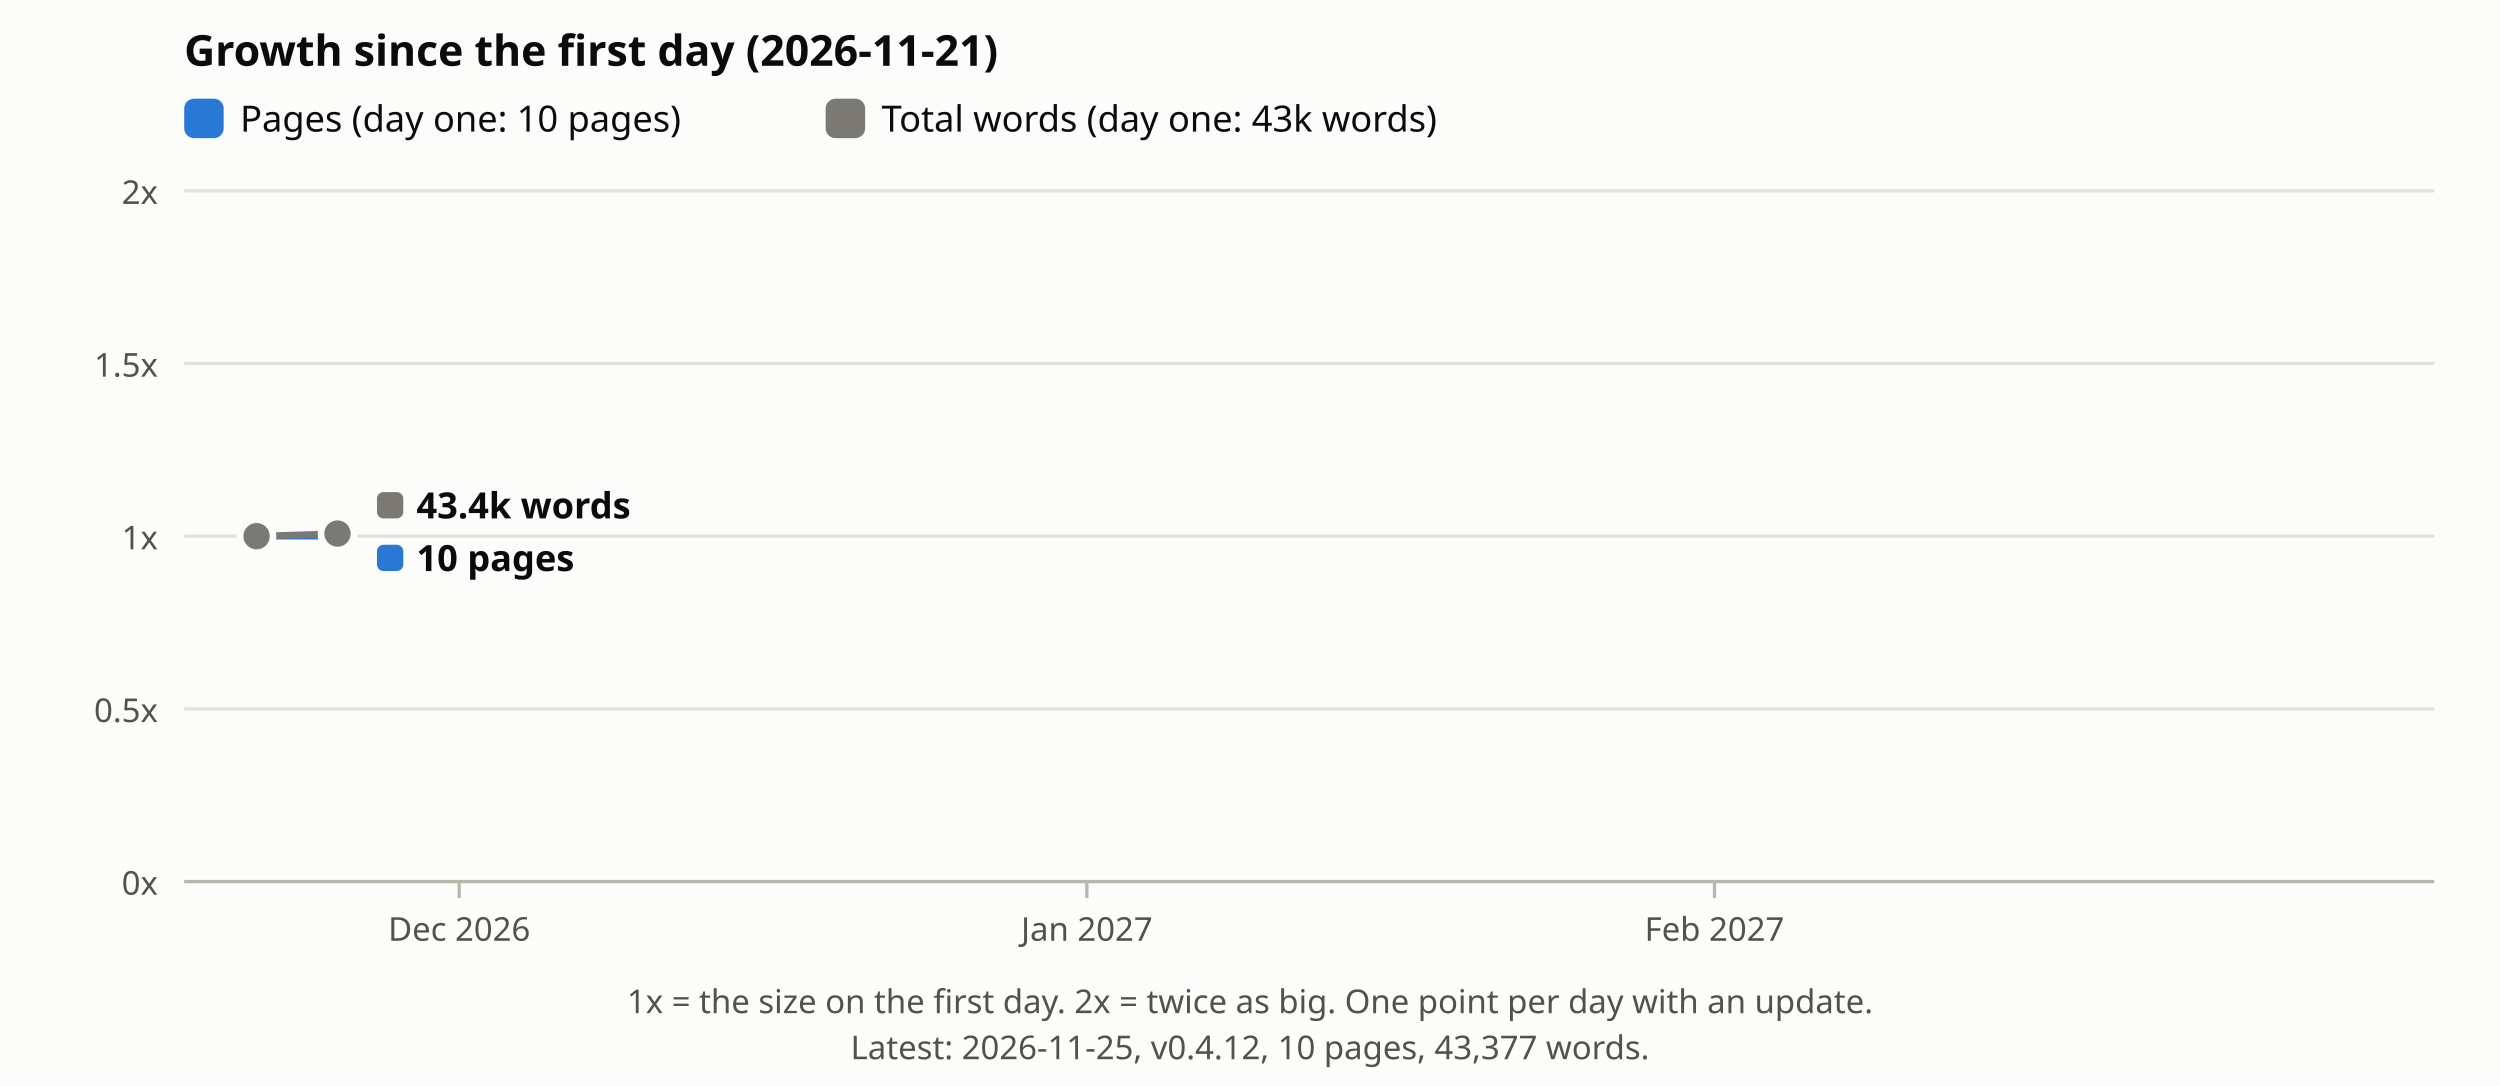
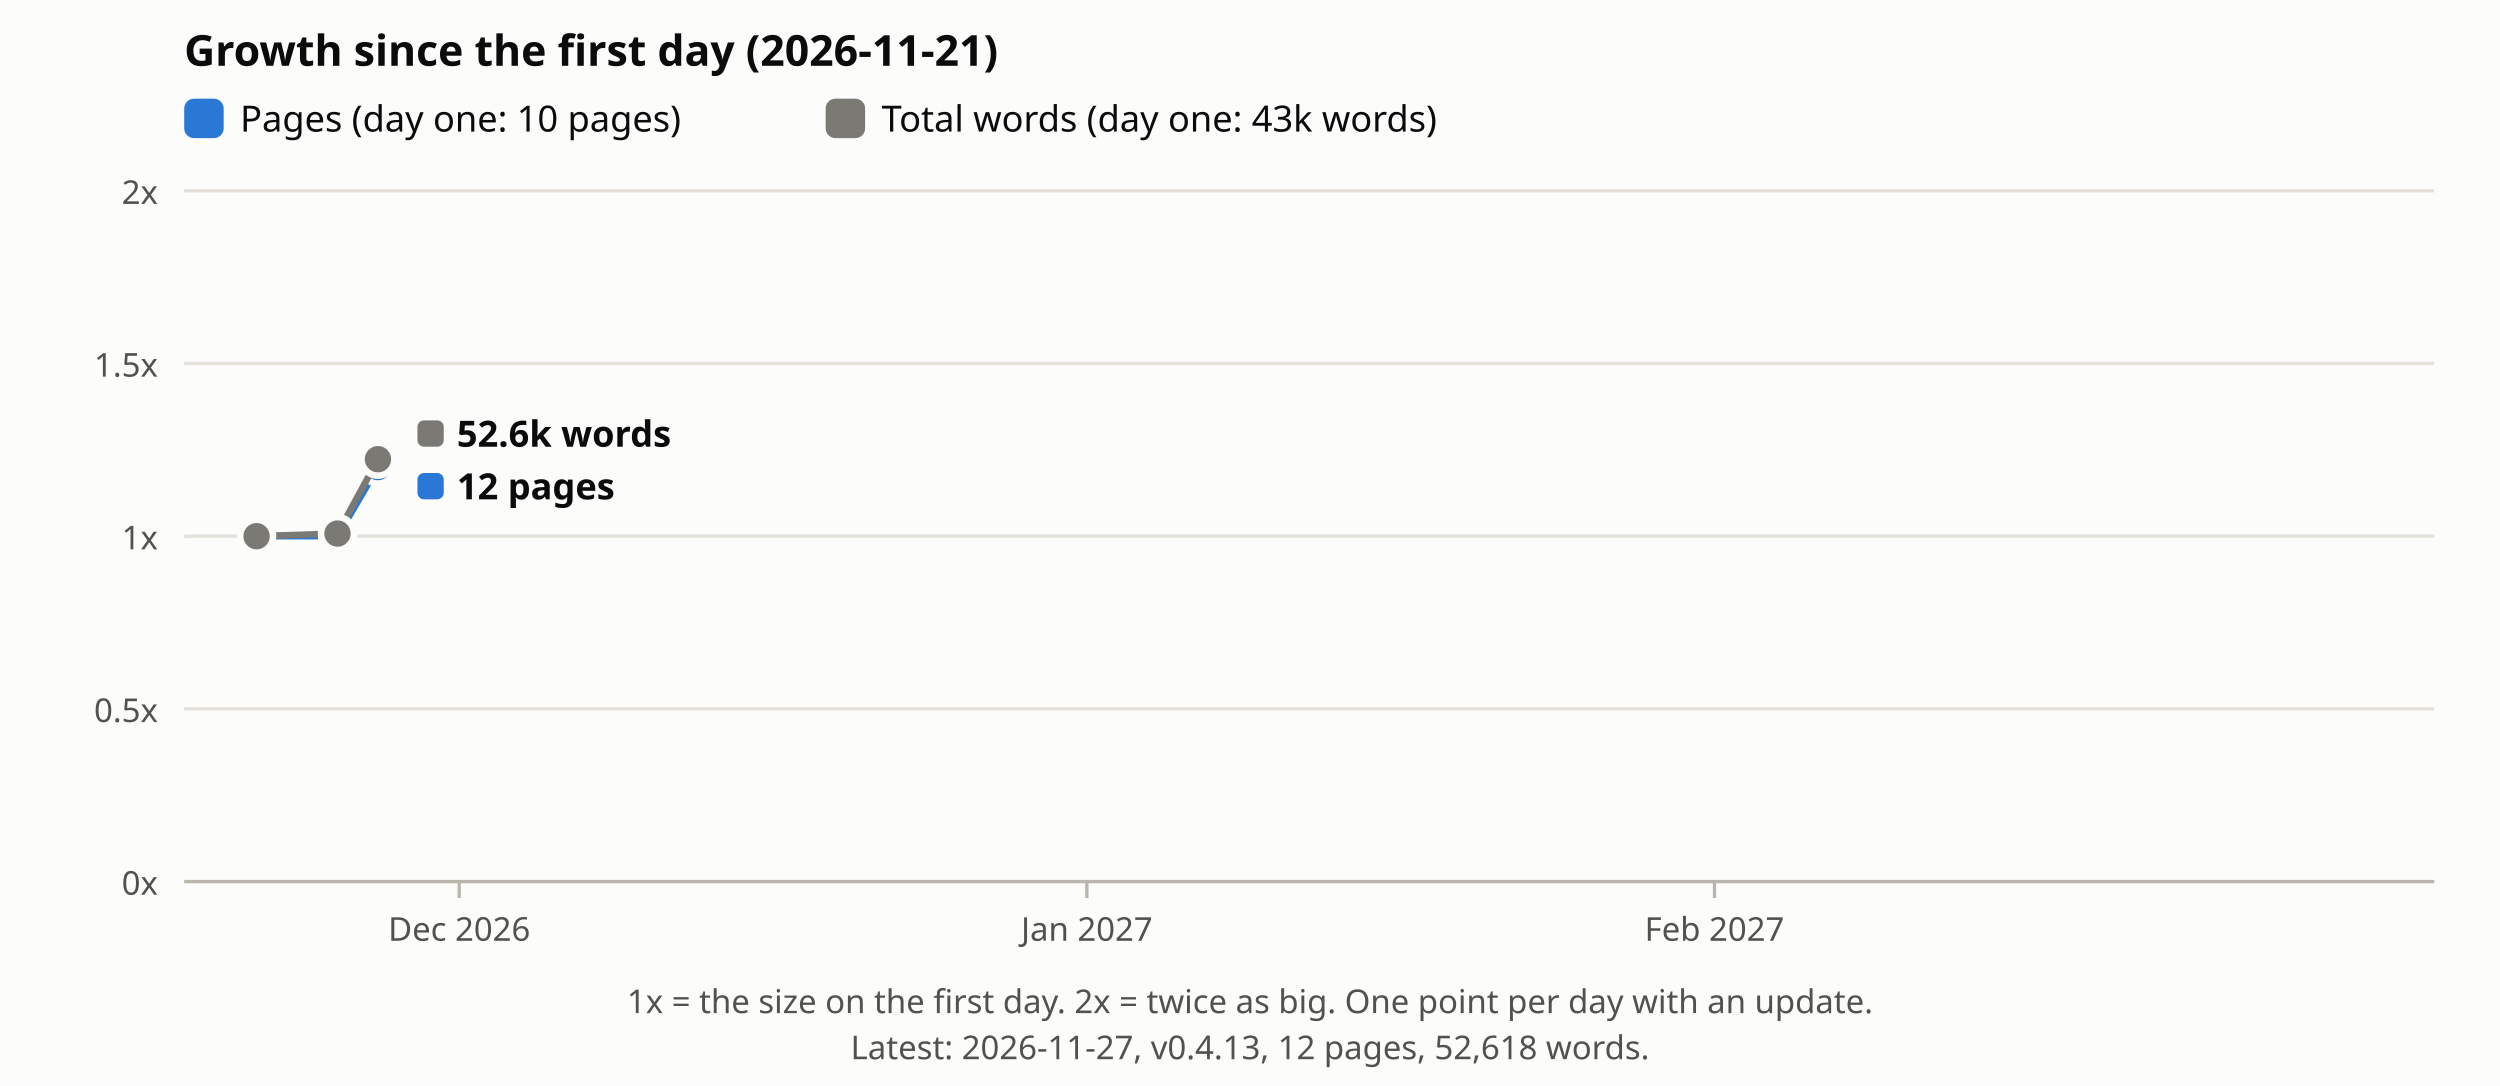
<svg xmlns="http://www.w3.org/2000/svg" viewBox="0 0 760 330" font-family="sans-serif" role="img" aria-label="Growth of pages and total words on the site since the first day">
  <rect width="760" height="330" fill="#fcfcfb" />
  <text x="56" y="20" font-size="13" font-weight="700" fill="#0b0b0b">Growth since the first day (2026-11-21)</text>
  <rect x="56" y="30" width="12" height="12" rx="3" fill="#2a78d6" />
  <text x="73" y="40" font-size="11" fill="#0b0b0b">Pages (day one: 10 pages)</text>
  <rect x="251.0" y="30" width="12" height="12" rx="3" fill="#7a7974" />
  <text x="268.0" y="40" font-size="11" fill="#0b0b0b">Total words (day one: 43k words)</text>
  <line x1="56" x2="740" y1="268.0" y2="268.0" stroke="#e3e1da" />
  <text x="48" y="272.0" font-size="10" fill="#52514e" text-anchor="end">0x</text>
  <line x1="56" x2="740" y1="215.5" y2="215.5" stroke="#e3e1da" />
  <text x="48" y="219.5" font-size="10" fill="#52514e" text-anchor="end">0.5x</text>
  <line x1="56" x2="740" y1="163.0" y2="163.0" stroke="#e3e1da" />
  <text x="48" y="167.0" font-size="10" fill="#52514e" text-anchor="end">1x</text>
  <line x1="56" x2="740" y1="110.5" y2="110.5" stroke="#e3e1da" />
  <text x="48" y="114.5" font-size="10" fill="#52514e" text-anchor="end">1.5x</text>
  <line x1="56" x2="740" y1="58.0" y2="58.0" stroke="#e3e1da" />
  <text x="48" y="62.0" font-size="10" fill="#52514e" text-anchor="end">2x</text>
-   <polyline fill="none" stroke="#2a78d6" stroke-width="2" points="78.0,163.0 102.6,163.0" />
+   <polyline fill="none" stroke="#2a78d6" stroke-width="2" points="78.0,163.0 102.6,163.0 114.9,142.0" />
  <circle cx="78.0" cy="163.0" r="5" fill="#2a78d6" stroke="#fcfcfb" stroke-width="2" />
  <circle cx="102.6" cy="163.0" r="5" fill="#2a78d6" stroke="#fcfcfb" stroke-width="2" />
-   <polyline fill="none" stroke="#7a7974" stroke-width="2" points="78.0,163.0 102.6,162.2" />
+   <circle cx="114.9" cy="142.0" r="5" fill="#2a78d6" stroke="#fcfcfb" stroke-width="2" />
+   <polyline fill="none" stroke="#7a7974" stroke-width="2" points="78.0,163.0 102.6,162.2 114.9,139.6" />
  <circle cx="78.0" cy="163.0" r="5" fill="#7a7974" stroke="#fcfcfb" stroke-width="2" />
  <circle cx="102.6" cy="162.2" r="5" fill="#7a7974" stroke="#fcfcfb" stroke-width="2" />
-   <rect x="114.6" y="149.6" width="8" height="8" rx="2" fill="#7a7974" />
-   <text x="126.6" y="157.6" font-size="11" font-weight="700" fill="#0b0b0b">43.4k words</text>
-   <rect x="114.6" y="165.6" width="8" height="8" rx="2" fill="#2a78d6" />
-   <text x="126.6" y="173.6" font-size="11" font-weight="700" fill="#0b0b0b">10 pages</text>
+   <circle cx="114.9" cy="139.6" r="5" fill="#7a7974" stroke="#fcfcfb" stroke-width="2" />
+   <rect x="126.9" y="127.8" width="8" height="8" rx="2" fill="#7a7974" />
+   <text x="138.9" y="135.8" font-size="11" font-weight="700" fill="#0b0b0b">52.6k words</text>
+   <rect x="126.9" y="143.8" width="8" height="8" rx="2" fill="#2a78d6" />
+   <text x="138.9" y="151.8" font-size="11" font-weight="700" fill="#0b0b0b">12 pages</text>
  <line x1="56" x2="740" y1="268" y2="268" stroke="#b9b6ab" />
  <line x1="139.6" x2="139.6" y1="268" y2="273" stroke="#b9b6ab" />
  <text x="139.6" y="286" font-size="10" fill="#52514e" text-anchor="middle">Dec 2026</text>
  <line x1="330.4" x2="330.4" y1="268" y2="273" stroke="#b9b6ab" />
  <text x="330.4" y="286" font-size="10" fill="#52514e" text-anchor="middle">Jan 2027</text>
  <line x1="521.2" x2="521.2" y1="268" y2="273" stroke="#b9b6ab" />
  <text x="521.2" y="286" font-size="10" fill="#52514e" text-anchor="middle">Feb 2027</text>
  <text x="380.0" y="308" font-size="10" fill="#52514e" text-anchor="middle">1x = the size on the first day. 2x = twice as big. One point per day with an update.</text>
-   <text x="380.0" y="322" font-size="10" fill="#52514e" text-anchor="middle">Latest: 2026-11-25, v0.4.12, 10 pages, 43,377 words.</text>
+   <text x="380.0" y="322" font-size="10" fill="#52514e" text-anchor="middle">Latest: 2026-11-27, v0.4.13, 12 pages, 52,618 words.</text>
</svg>
